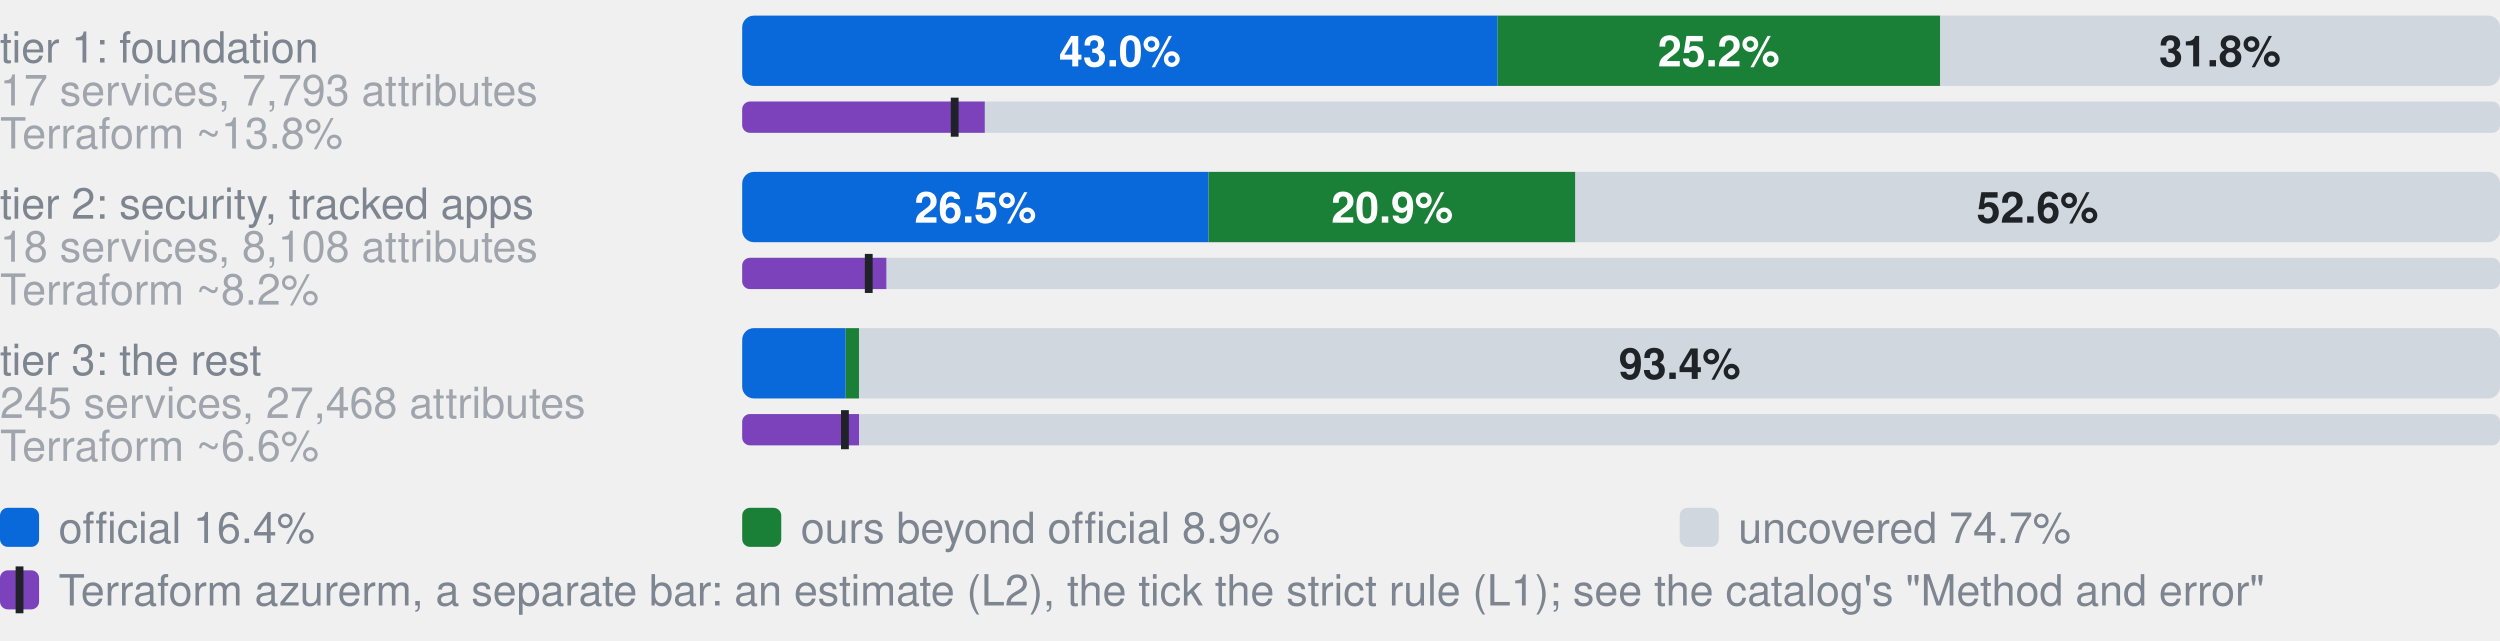
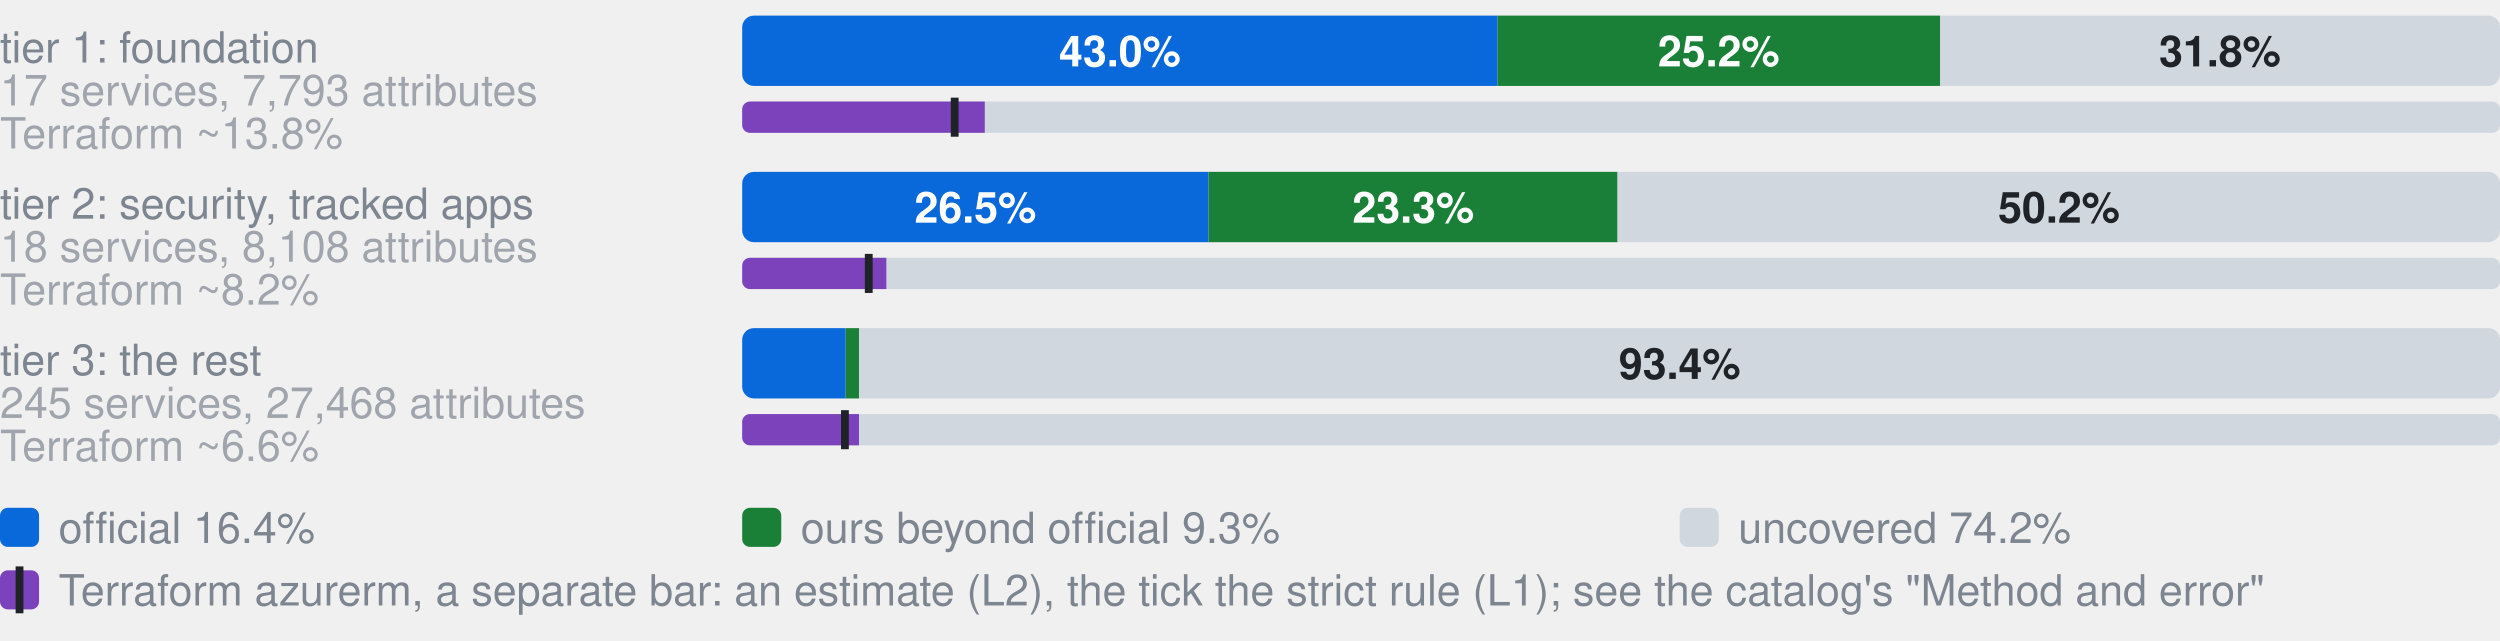
- <svg xmlns="http://www.w3.org/2000/svg" width="640" height="164" viewBox="0 0 640 164" role="img" aria-label="Coverage by tier. tier 1: foundation, 17 services, 7,793 attributes: 43.0% official, 25.2% ours beyond official, 31.8% uncovered, of 7793 attributes; Terraform azurerm, an estimate: 13.8% (L2), 12.1% by the strict rule (L1); tier 2: security, tracked apps, 18 services, 8,108 attributes: 26.5% official, 20.9% ours beyond official, 52.6% uncovered, of 8108 attributes; Terraform azurerm, an estimate: 8.2% (L2), 7.2% by the strict rule (L1); tier 3: the rest, 245 services, 27,468 attributes: 5.9% official, 0.8% ours beyond official, 93.4% uncovered, of 27468 attributes; Terraform azurerm, an estimate: 6.6% (L2), 5.9% by the strict rule (L1)">
+ <svg xmlns="http://www.w3.org/2000/svg" width="640" height="164" viewBox="0 0 640 164" role="img" aria-label="Coverage by tier. tier 1: foundation, 17 services, 7,793 attributes: 43.0% official, 25.2% ours beyond official, 31.8% uncovered, of 7793 attributes; Terraform azurerm, an estimate: 13.8% (L2), 12.1% by the strict rule (L1); tier 2: security, tracked apps, 18 services, 8,108 attributes: 26.5% official, 23.3% ours beyond official, 50.2% uncovered, of 8108 attributes; Terraform azurerm, an estimate: 8.2% (L2), 7.2% by the strict rule (L1); tier 3: the rest, 245 services, 27,468 attributes: 5.9% official, 0.8% ours beyond official, 93.4% uncovered, of 27468 attributes; Terraform azurerm, an estimate: 6.6% (L2), 5.9% by the strict rule (L1)">
  <style>text{font-family:-apple-system,BlinkMacSystemFont,"Segoe UI",Helvetica,Arial,sans-serif}.s{font-size:11px;font-weight:600}.t{font-size:11px;fill:#7d8590}.h{font-size:12px;font-weight:600;fill:#7d8590}</style>
  <text x="0" y="16.0" class="t">tier 1: foundation</text>
  <text x="0" y="27.0" class="t" opacity="0.7">17 services, 7,793 attributes</text>
  <clipPath id="g0">
    <rect x="190.0" y="4.0" width="450.0" height="18.0" rx="3" />
  </clipPath>
  <g clip-path="url(#g0)">
    <rect x="190.0" y="4.0" width="193.4" height="18.0" fill="#0969da" />
    <rect x="383.4" y="4.0" width="113.3" height="18.0" fill="#1a7f37" />
    <rect x="496.7" y="4.0" width="143.3" height="18.0" fill="#d0d7de" />
  </g>
  <text x="286.7" y="17.0" text-anchor="middle" fill="#fff" class="s">43.0%</text>
  <text x="440.0" y="17.0" text-anchor="middle" fill="#fff" class="s">25.2%</text>
  <text x="568.3" y="17.0" text-anchor="middle" fill="#1f2328" class="s">31.8%</text>
  <text x="0" y="38.0" class="t" opacity="0.7">Terraform ~13.8%</text>
  <clipPath id="t0">
    <rect x="190.0" y="26.0" width="450.0" height="8.0" rx="2" />
  </clipPath>
  <g clip-path="url(#t0)">
    <rect x="190.0" y="26.0" width="450.0" height="8.0" fill="#d0d7de" />
    <rect x="190.0" y="26.0" width="62.1" height="8.0" fill="#7b42bc" />
  </g>
  <rect x="243.4" y="25.0" width="2" height="10.0" fill="#1f2328" />
  <text x="0" y="56.0" class="t">tier 2: security, tracked apps</text>
  <text x="0" y="67.0" class="t" opacity="0.7">18 services, 8,108 attributes</text>
  <clipPath id="g1">
    <rect x="190.0" y="44.0" width="450.0" height="18.0" rx="3" />
  </clipPath>
  <g clip-path="url(#g1)">
    <rect x="190.0" y="44.0" width="119.4" height="18.0" fill="#0969da" />
-     <rect x="309.4" y="44.0" width="93.9" height="18.0" fill="#1a7f37" />
-     <rect x="403.3" y="44.0" width="236.7" height="18.0" fill="#d0d7de" />
+     <rect x="309.4" y="44.0" width="104.7" height="18.0" fill="#1a7f37" />
+     <rect x="414.1" y="44.0" width="225.9" height="18.0" fill="#d0d7de" />
  </g>
  <text x="249.7" y="57.0" text-anchor="middle" fill="#fff" class="s">26.5%</text>
-   <text x="356.4" y="57.0" text-anchor="middle" fill="#fff" class="s">20.9%</text>
-   <text x="521.6" y="57.0" text-anchor="middle" fill="#1f2328" class="s">52.6%</text>
+   <text x="361.8" y="57.0" text-anchor="middle" fill="#fff" class="s">23.3%</text>
+   <text x="527.1" y="57.0" text-anchor="middle" fill="#1f2328" class="s">50.2%</text>
  <text x="0" y="78.0" class="t" opacity="0.7">Terraform ~8.2%</text>
  <clipPath id="t1">
    <rect x="190.0" y="66.0" width="450.0" height="8.0" rx="2" />
  </clipPath>
  <g clip-path="url(#t1)">
    <rect x="190.0" y="66.0" width="450.0" height="8.0" fill="#d0d7de" />
    <rect x="190.0" y="66.0" width="36.9" height="8.0" fill="#7b42bc" />
  </g>
  <rect x="221.4" y="65.0" width="2" height="10.0" fill="#1f2328" />
  <text x="0" y="96.0" class="t">tier 3: the rest</text>
  <text x="0" y="107.0" class="t" opacity="0.7">245 services, 27,468 attributes</text>
  <clipPath id="g2">
    <rect x="190.0" y="84.0" width="450.0" height="18.0" rx="3" />
  </clipPath>
  <g clip-path="url(#g2)">
    <rect x="190.0" y="84.0" width="26.5" height="18.0" fill="#0969da" />
    <rect x="216.5" y="84.0" width="3.4" height="18.0" fill="#1a7f37" />
    <rect x="219.9" y="84.0" width="420.1" height="18.0" fill="#d0d7de" />
  </g>
  <text x="430.0" y="97.0" text-anchor="middle" fill="#1f2328" class="s">93.4%</text>
  <text x="0" y="118.0" class="t" opacity="0.7">Terraform ~6.6%</text>
  <clipPath id="t2">
    <rect x="190.0" y="106.0" width="450.0" height="8.0" rx="2" />
  </clipPath>
  <g clip-path="url(#t2)">
    <rect x="190.0" y="106.0" width="450.0" height="8.0" fill="#d0d7de" />
    <rect x="190.0" y="106.0" width="29.9" height="8.0" fill="#7b42bc" />
  </g>
  <rect x="215.3" y="105.0" width="2" height="10.0" fill="#1f2328" />
  <rect x="0" y="130" width="10" height="10" rx="2" fill="#0969da" />
  <text x="15" y="139" class="t">official 16.4%</text>
  <rect x="190" y="130" width="10" height="10" rx="2" fill="#1a7f37" />
-   <text x="205" y="139" class="t">ours beyond official 8.9%</text>
+   <text x="205" y="139" class="t">ours beyond official 9.3%</text>
  <rect x="430" y="130" width="10" height="10" rx="2" fill="#d0d7de" />
-   <text x="445" y="139" class="t">uncovered 74.7%</text>
+   <text x="445" y="139" class="t">uncovered 74.2%</text>
  <rect x="0" y="146" width="10" height="10" rx="2" fill="#7b42bc" />
  <rect x="4" y="145" width="2" height="12" fill="#1f2328" />
  <text x="15" y="155" class="t">Terraform azurerm, a separate bar: an estimate (L2), the tick the strict rule (L1); see the catalog's "Method and error"</text>
</svg>
